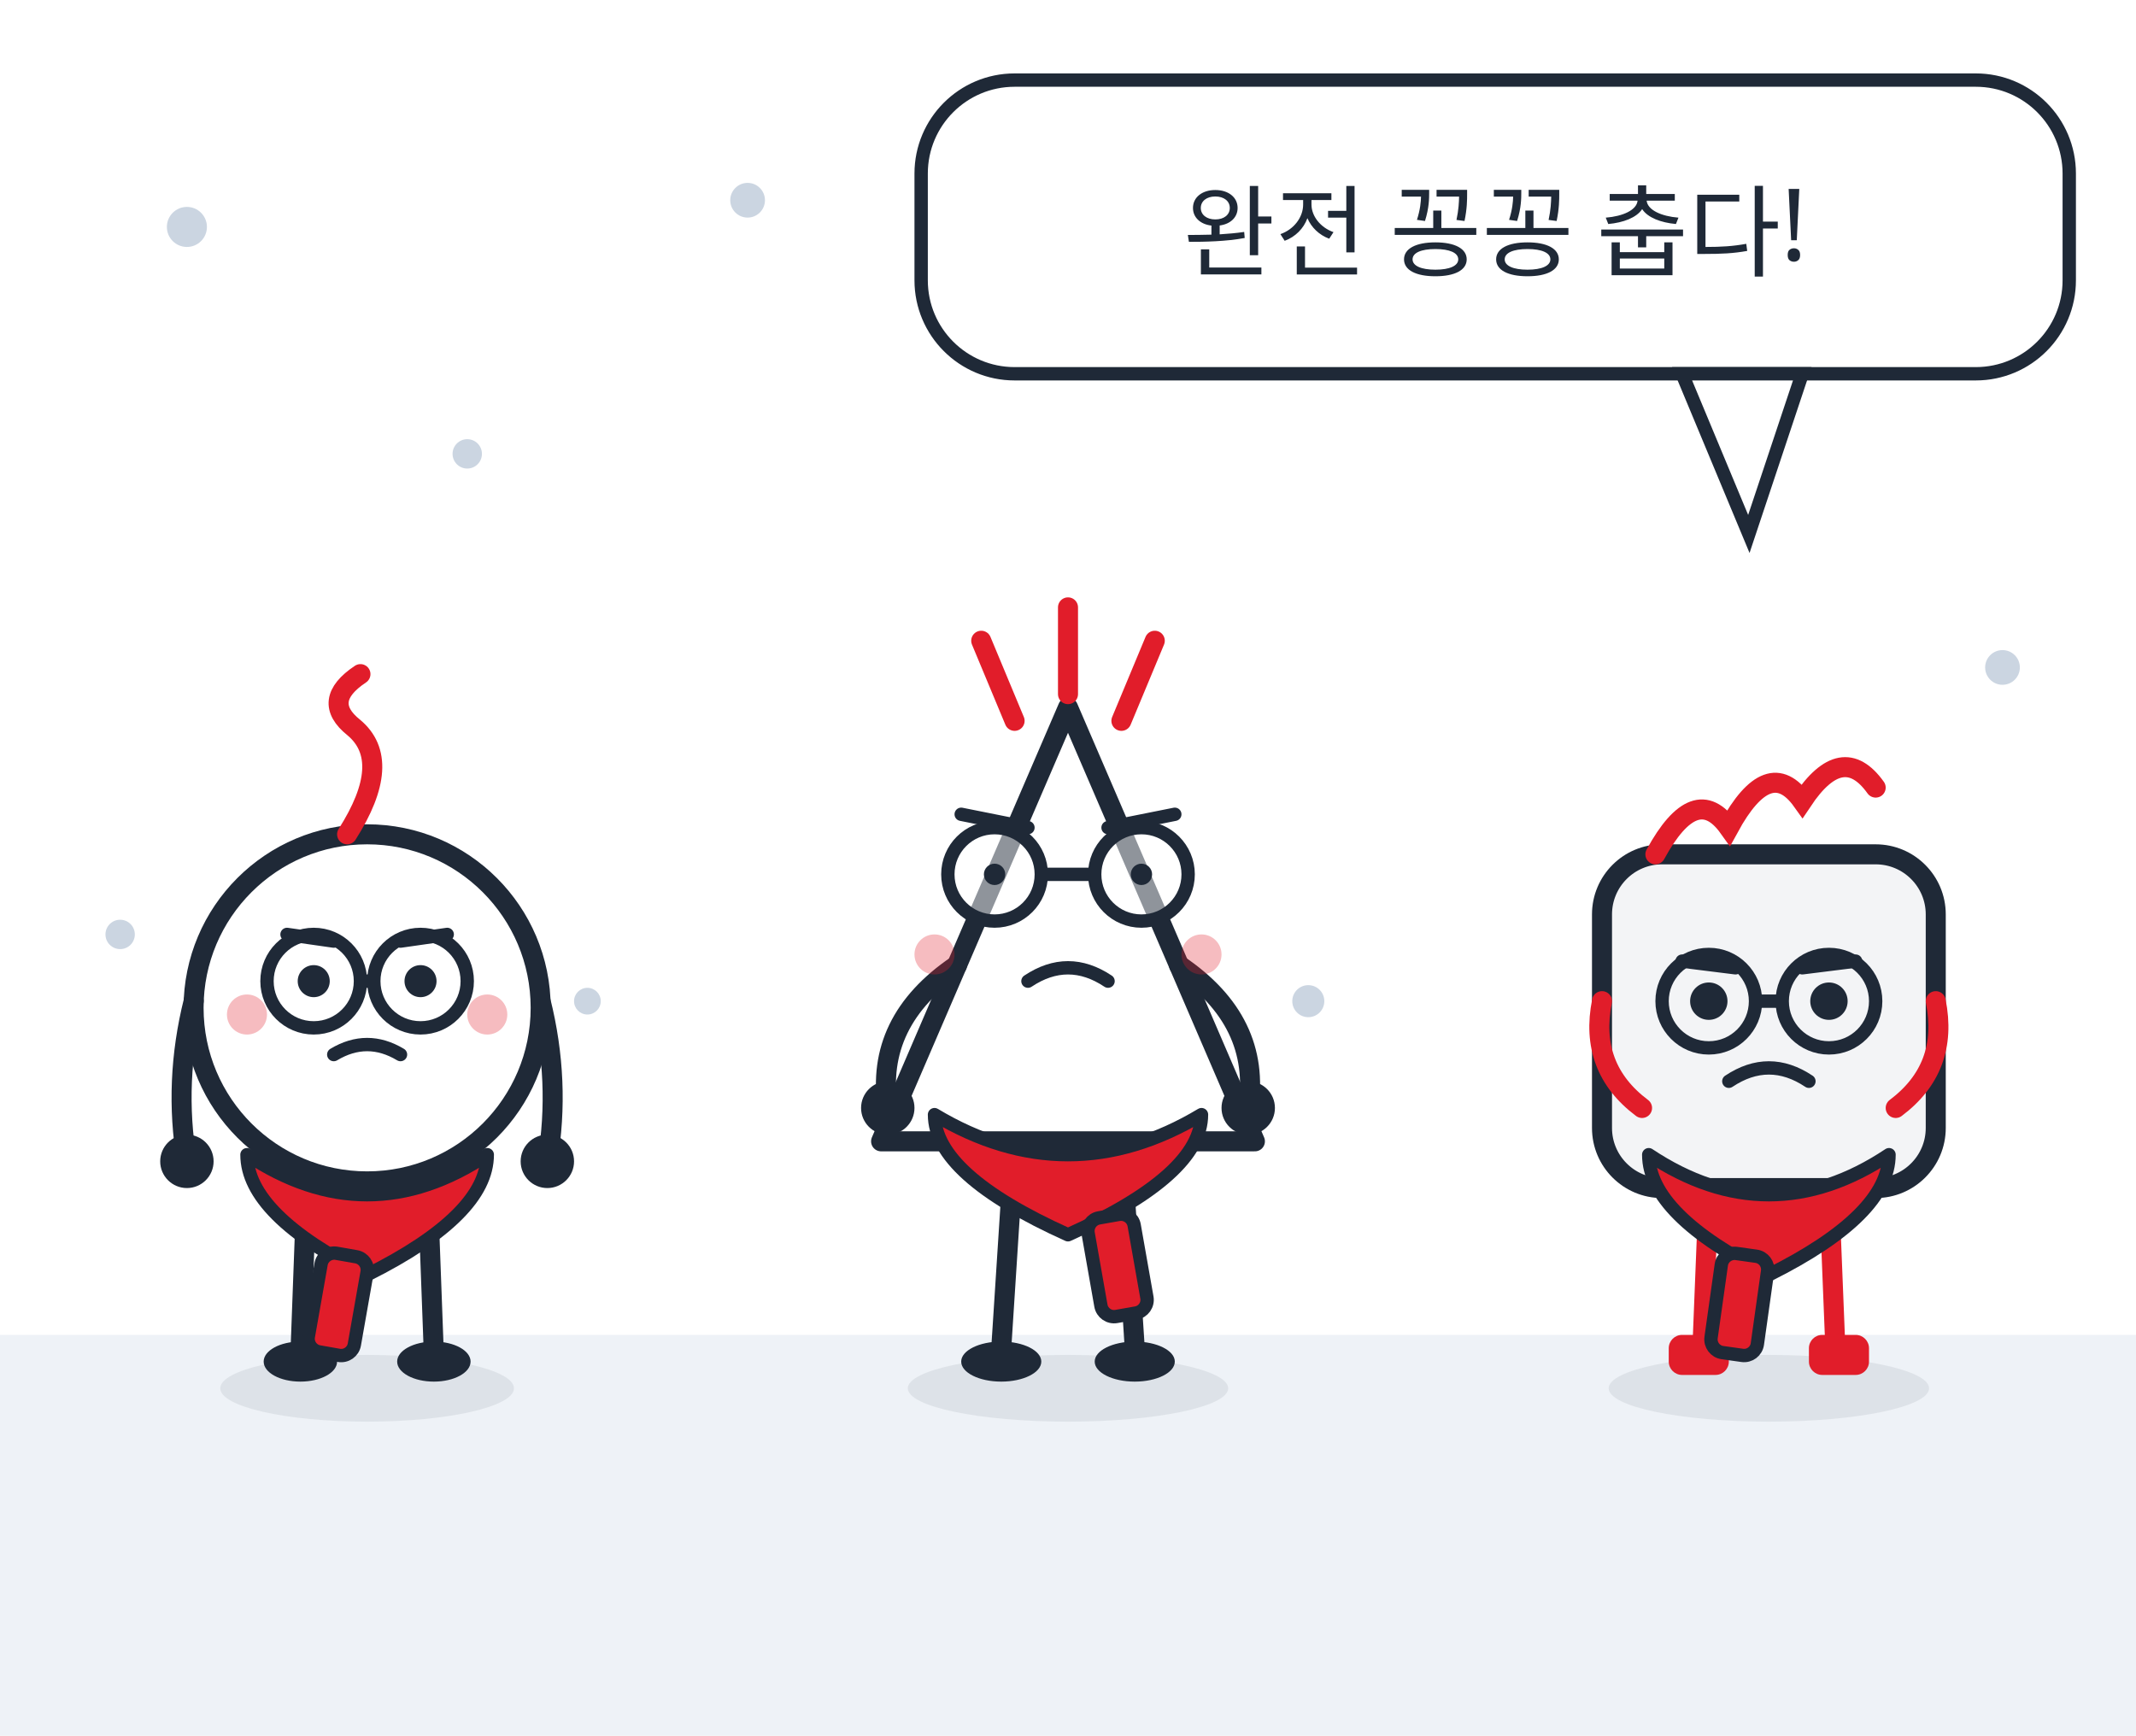
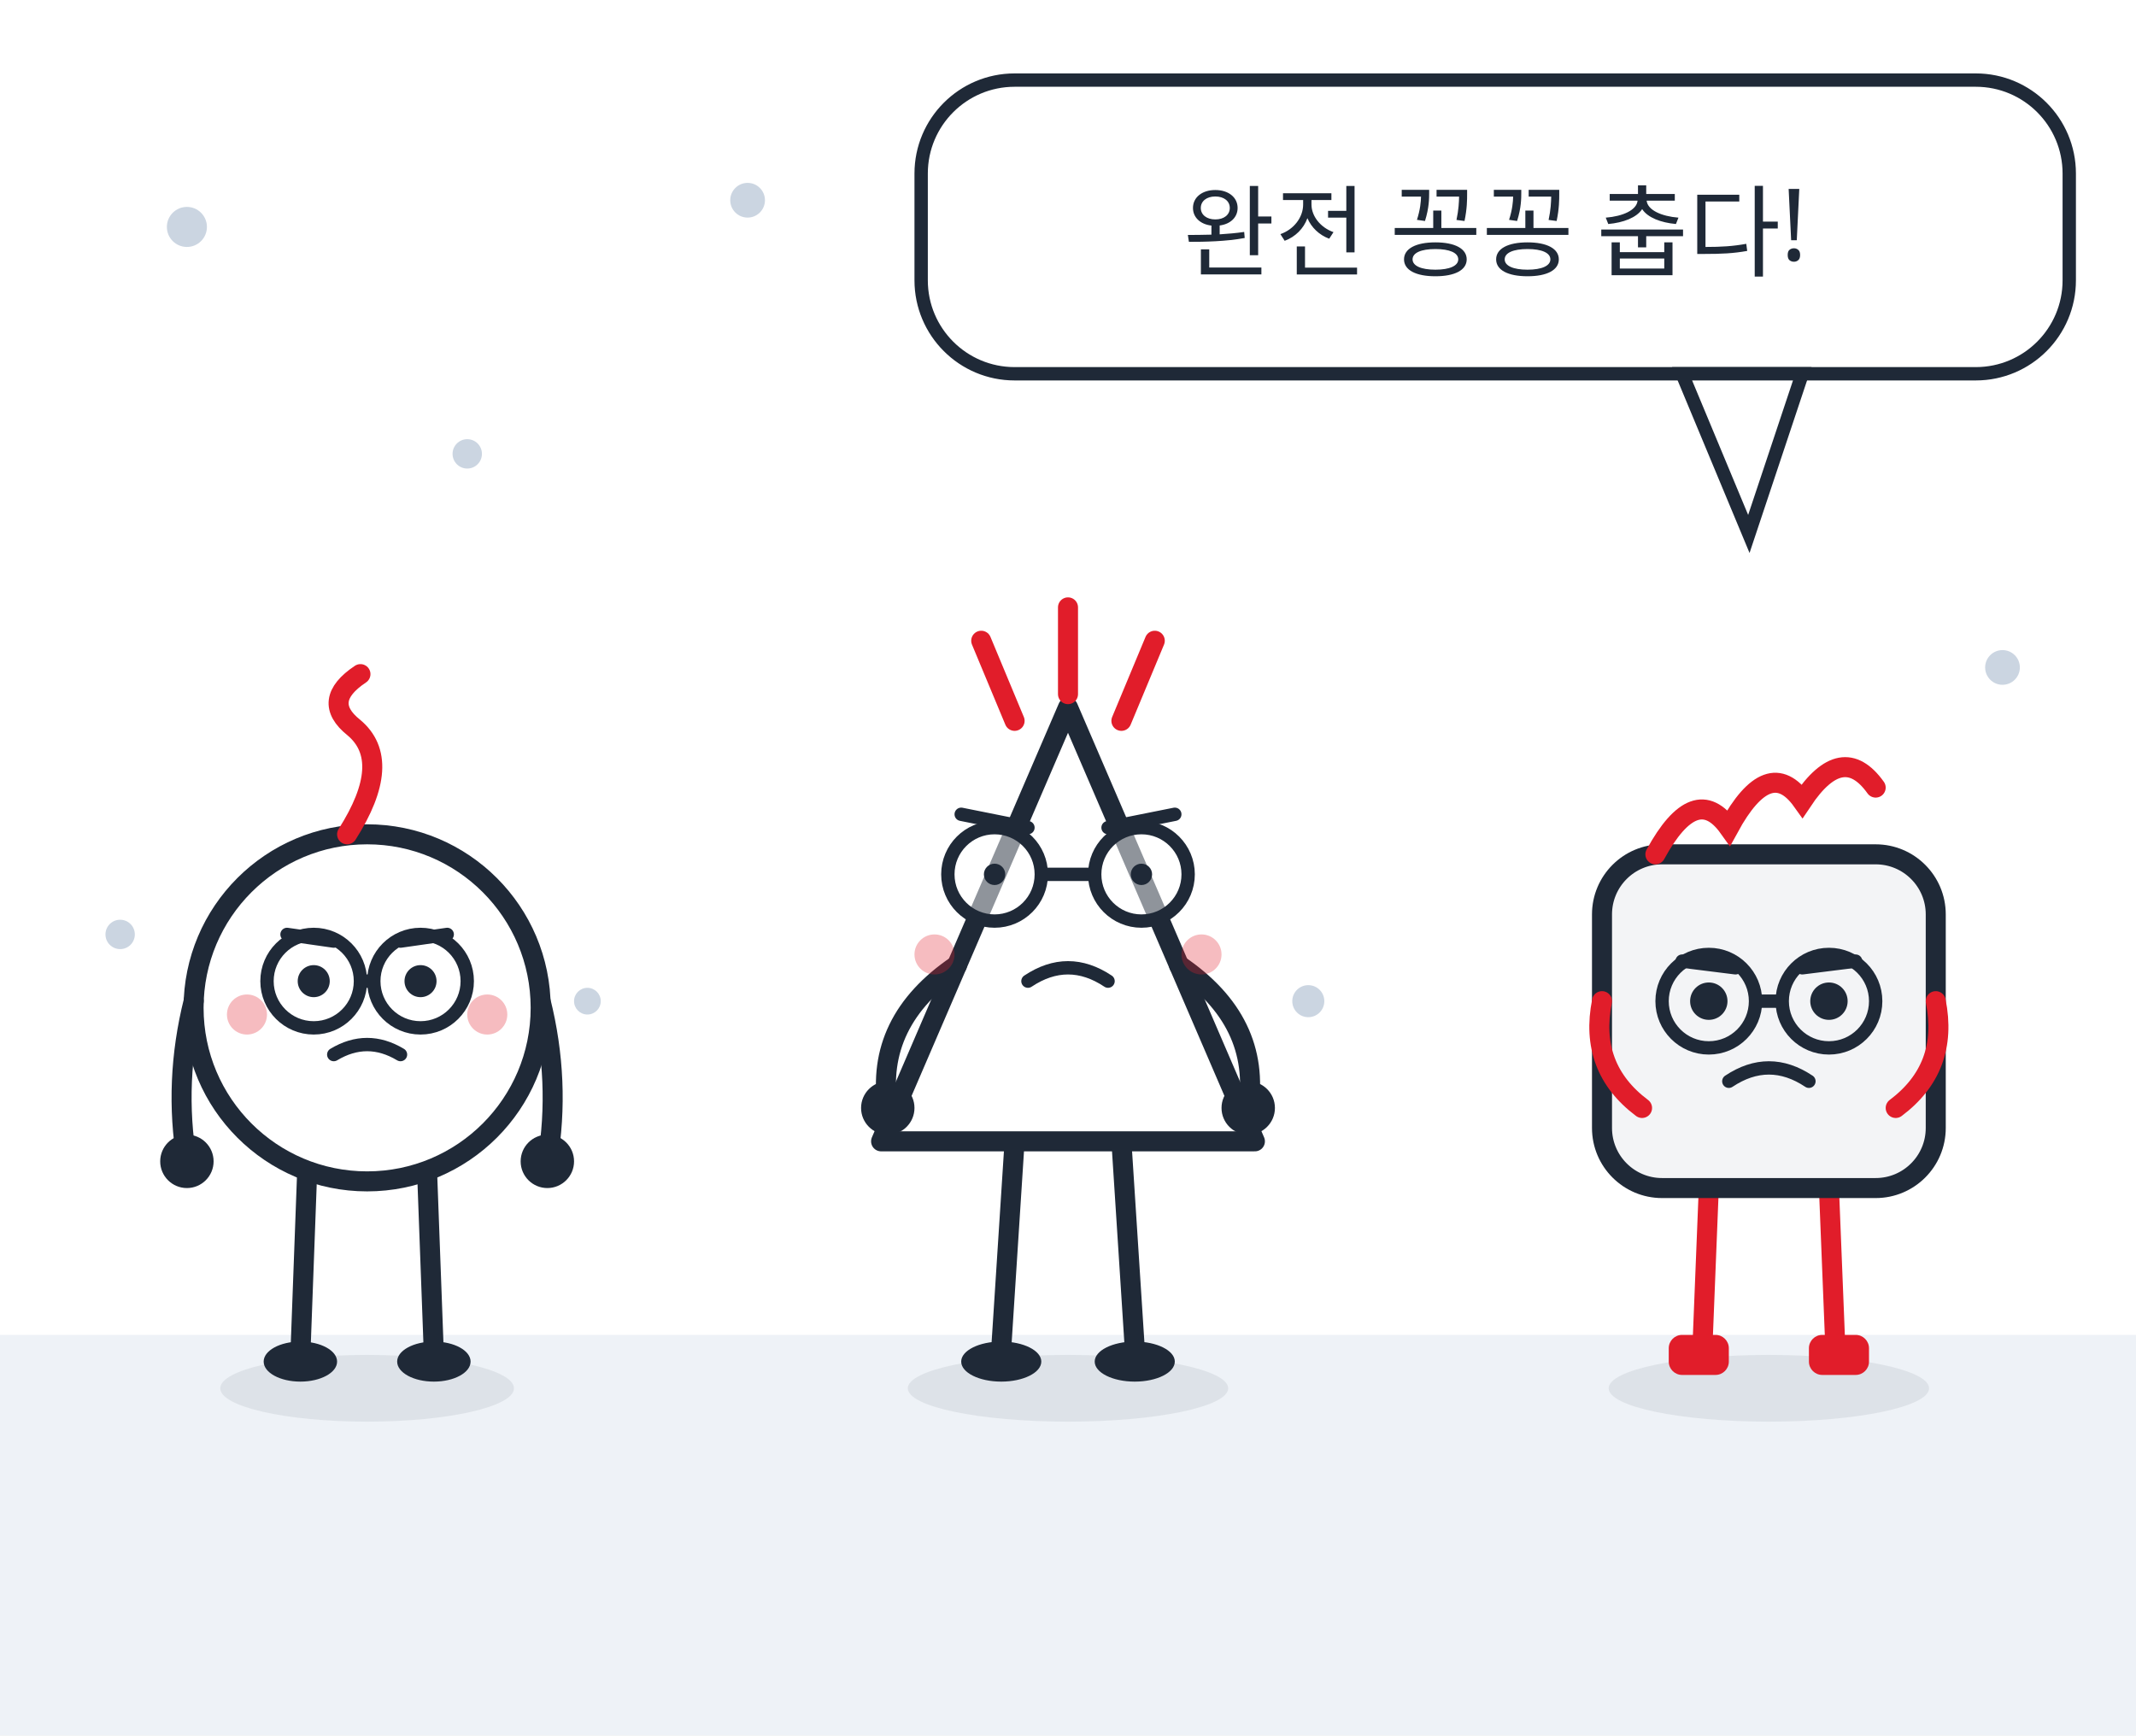
- <svg xmlns="http://www.w3.org/2000/svg" viewBox="0 0 320 260" role="img" aria-label="추운 날 세모, 동그라미, 네모가 목도리를 두르고 눈을 맞으며 서 있는 장면">
+ <svg xmlns="http://www.w3.org/2000/svg" viewBox="0 0 320 260" role="img" aria-label="추운 날 세모, 동그라미, 네모가 눈을 맞으며 서 있는 장면">
  <rect width="320" height="260" fill="#ffffff" />
  <rect y="200" width="320" height="60" fill="#eef2f7" />
  <circle cx="28" cy="34" r="3" fill="#cbd5e1" />
  <circle cx="70" cy="68" r="2.2" fill="#cbd5e1" />
  <circle cx="112" cy="30" r="2.6" fill="#cbd5e1" />
  <circle cx="196" cy="150" r="2.4" fill="#cbd5e1" />
  <circle cx="245" cy="150" r="2" fill="#cbd5e1" />
  <circle cx="300" cy="100" r="2.6" fill="#cbd5e1" />
  <circle cx="18" cy="140" r="2.2" fill="#cbd5e1" />
  <circle cx="88" cy="150" r="2" fill="#cbd5e1" />
  <g transform="translate(55,206)">
    <ellipse cx="0" cy="2" rx="22" ry="5" fill="#1f2937" opacity="0.08" />
    <line x1="-9" y1="-30" x2="-10" y2="-3" stroke="#1f2937" stroke-width="3" stroke-linecap="round" />
    <line x1="9" y1="-30" x2="10" y2="-3" stroke="#1f2937" stroke-width="3" stroke-linecap="round" />
    <ellipse cx="-10" cy="-2" rx="5.5" ry="3" fill="#1f2937" />
    <ellipse cx="10" cy="-2" rx="5.5" ry="3" fill="#1f2937" />
    <circle cx="0" cy="-55" r="26" fill="#ffffff" stroke="#1f2937" stroke-width="3" />
    <path d="M -3,-81 Q 4,-92 -2,-97 Q -7,-101 -1,-105" stroke="#e11d2a" stroke-width="3" stroke-linecap="round" fill="none" />
    <path d="M -25.98,-56.04 Q -29,-44 -27,-32" stroke="#1f2937" stroke-width="3" stroke-linecap="round" fill="none" />
    <circle cx="-27" cy="-32" r="4" fill="#1f2937" />
    <path d="M 25.98,-56.04 Q 29,-44 27,-32" stroke="#1f2937" stroke-width="3" stroke-linecap="round" fill="none" />
    <circle cx="27" cy="-32" r="4" fill="#1f2937" />
-     <path d="M -18,-33 Q 0,-21 18,-33 Q 18,-24 0,-15 Q -18,-24 -18,-33 Z" fill="#e11d2a" stroke="#1f2937" stroke-width="2" stroke-linejoin="round" />
-     <rect x="-8" y="-18" width="7" height="15" rx="2" fill="#e11d2a" stroke="#1f2937" stroke-width="2" transform="rotate(10 -4 -10)" />
    <circle cx="-18" cy="-54" r="3" fill="#e11d2a" opacity="0.3" />
    <circle cx="18" cy="-54" r="3" fill="#e11d2a" opacity="0.3" />
    <g fill="none" stroke="#1f2937" stroke-width="2">
      <circle cx="-8" cy="-59" r="7" />
      <circle cx="8" cy="-59" r="7" />
      <path d="M -1,-59 h2" />
    </g>
    <circle cx="-8" cy="-59" r="2.4" fill="#1f2937" />
    <circle cx="8" cy="-59" r="2.4" fill="#1f2937" />
    <line x1="-12" y1="-66" x2="-5" y2="-65" stroke="#1f2937" stroke-width="2" stroke-linecap="round" />
    <line x1="5" y1="-65" x2="12" y2="-66" stroke="#1f2937" stroke-width="2" stroke-linecap="round" />
    <path d="M -5,-48 Q 0,-51 5,-48" stroke="#1f2937" stroke-width="2" stroke-linecap="round" fill="none" />
  </g>
  <g transform="translate(160,206)">
    <ellipse cx="0" cy="2" rx="24" ry="5" fill="#1f2937" opacity="0.08" />
    <line x1="-8" y1="-35" x2="-10" y2="-4" stroke="#1f2937" stroke-width="3" stroke-linecap="round" />
    <line x1="8" y1="-35" x2="10" y2="-4" stroke="#1f2937" stroke-width="3" stroke-linecap="round" />
    <ellipse cx="-10" cy="-2" rx="6" ry="3" fill="#1f2937" />
    <ellipse cx="10" cy="-2" rx="6" ry="3" fill="#1f2937" />
    <polygon points="0,-100 -28,-35 28,-35" fill="#ffffff" stroke="#1f2937" stroke-width="3" stroke-linejoin="round" />
    <path d="M -8,-98 L -13,-110" stroke="#e11d2a" stroke-width="3" stroke-linecap="round" />
    <path d="M 0,-102 L 0,-115" stroke="#e11d2a" stroke-width="3" stroke-linecap="round" />
    <path d="M 8,-98 L 13,-110" stroke="#e11d2a" stroke-width="3" stroke-linecap="round" />
    <path d="M -16.63,-61.39 Q -29,-53 -27,-40" stroke="#1f2937" stroke-width="3" stroke-linecap="round" fill="none" />
    <circle cx="-27" cy="-40" r="4" fill="#1f2937" />
    <path d="M 16.63,-61.39 Q 29,-53 27,-40" stroke="#1f2937" stroke-width="3" stroke-linecap="round" fill="none" />
    <circle cx="27" cy="-40" r="4" fill="#1f2937" />
-     <path d="M -20,-39 Q 0,-27 20,-39 Q 20,-30 0,-21 Q -20,-30 -20,-39 Z" fill="#e11d2a" stroke="#1f2937" stroke-width="2" stroke-linejoin="round" />
-     <rect x="4" y="-24" width="7" height="15" rx="2" fill="#e11d2a" stroke="#1f2937" stroke-width="2" transform="rotate(-10 8 -16)" />
    <circle cx="-11" cy="-75" r="7" fill="#ffffff" fill-opacity="0.5" stroke="#1f2937" stroke-width="2" />
    <circle cx="11" cy="-75" r="7" fill="#ffffff" fill-opacity="0.5" stroke="#1f2937" stroke-width="2" />
    <line x1="-4" y1="-75" x2="4" y2="-75" stroke="#1f2937" stroke-width="2" />
    <circle cx="-11" cy="-75" r="1.6" fill="#1f2937" />
    <circle cx="11" cy="-75" r="1.6" fill="#1f2937" />
    <circle cx="-20" cy="-63" r="3" fill="#e11d2a" opacity="0.3" />
    <circle cx="20" cy="-63" r="3" fill="#e11d2a" opacity="0.3" />
    <line x1="-16" y1="-84" x2="-6" y2="-82" stroke="#1f2937" stroke-width="2" stroke-linecap="round" />
    <line x1="6" y1="-82" x2="16" y2="-84" stroke="#1f2937" stroke-width="2" stroke-linecap="round" />
    <path d="M -6,-59 Q 0,-63 6,-59" stroke="#1f2937" stroke-width="2" stroke-linecap="round" fill="none" />
  </g>
  <g transform="translate(265,206)">
    <ellipse cx="0" cy="2" rx="24" ry="5" fill="#1f2937" opacity="0.08" />
    <line x1="-9" y1="-28" x2="-10" y2="-3" stroke="#e11d2a" stroke-width="3" stroke-linecap="round" />
    <line x1="9" y1="-28" x2="10" y2="-3" stroke="#e11d2a" stroke-width="3" stroke-linecap="round" />
    <rect x="-15" y="-6" width="9" height="6" rx="2" fill="#e11d2a" />
    <rect x="6" y="-6" width="9" height="6" rx="2" fill="#e11d2a" />
    <rect x="-25" y="-78" width="50" height="50" rx="9" fill="#f3f4f6" stroke="#1f2937" stroke-width="3" />
    <path d="M -17,-78 q6,-11 11,-4 q6,-11 11,-4 q6,-9 11,-2" fill="none" stroke="#e11d2a" stroke-width="3" stroke-linecap="round" />
    <path d="M -25,-56 Q -27,-46 -19,-40" stroke="#e11d2a" stroke-width="3" stroke-linecap="round" fill="none" />
    <path d="M 25,-56 Q 27,-46 19,-40" stroke="#e11d2a" stroke-width="3" stroke-linecap="round" fill="none" />
-     <path d="M -18,-33 Q 0,-21 18,-33 Q 18,-24 0,-15 Q -18,-24 -18,-33 Z" fill="#e11d2a" stroke="#1f2937" stroke-width="2" stroke-linejoin="round" />
-     <rect x="-8" y="-18" width="7" height="15" rx="2" fill="#e11d2a" stroke="#1f2937" stroke-width="2" transform="rotate(8 -4 -10)" />
    <g fill="none" stroke="#1f2937" stroke-width="2">
      <circle cx="-9" cy="-56" r="7" />
      <circle cx="9" cy="-56" r="7" />
      <path d="M -2,-56 h4" />
    </g>
    <circle cx="-9" cy="-56" r="2.8" fill="#1f2937" />
    <circle cx="9" cy="-56" r="2.8" fill="#1f2937" />
    <line x1="-13" y1="-62" x2="-5" y2="-61" stroke="#1f2937" stroke-width="2" stroke-linecap="round" />
    <line x1="5" y1="-61" x2="13" y2="-62" stroke="#1f2937" stroke-width="2" stroke-linecap="round" />
    <path d="M -6,-44 Q 0,-48 6,-44" stroke="#1f2937" stroke-width="2" stroke-linecap="round" fill="none" />
  </g>
  <rect x="138" y="12" width="172" height="44" rx="14" fill="#ffffff" stroke="#1f2937" stroke-width="2" />
  <polygon points="252,56 270,56 262,80" fill="#ffffff" stroke="#1f2937" stroke-width="2" />
  <text x="224" y="35" text-anchor="middle" dominant-baseline="middle" font-family="'Pretendard', sans-serif" font-size="15" fill="#1f2937">완전 꽁꽁 춥다!</text>
</svg>
